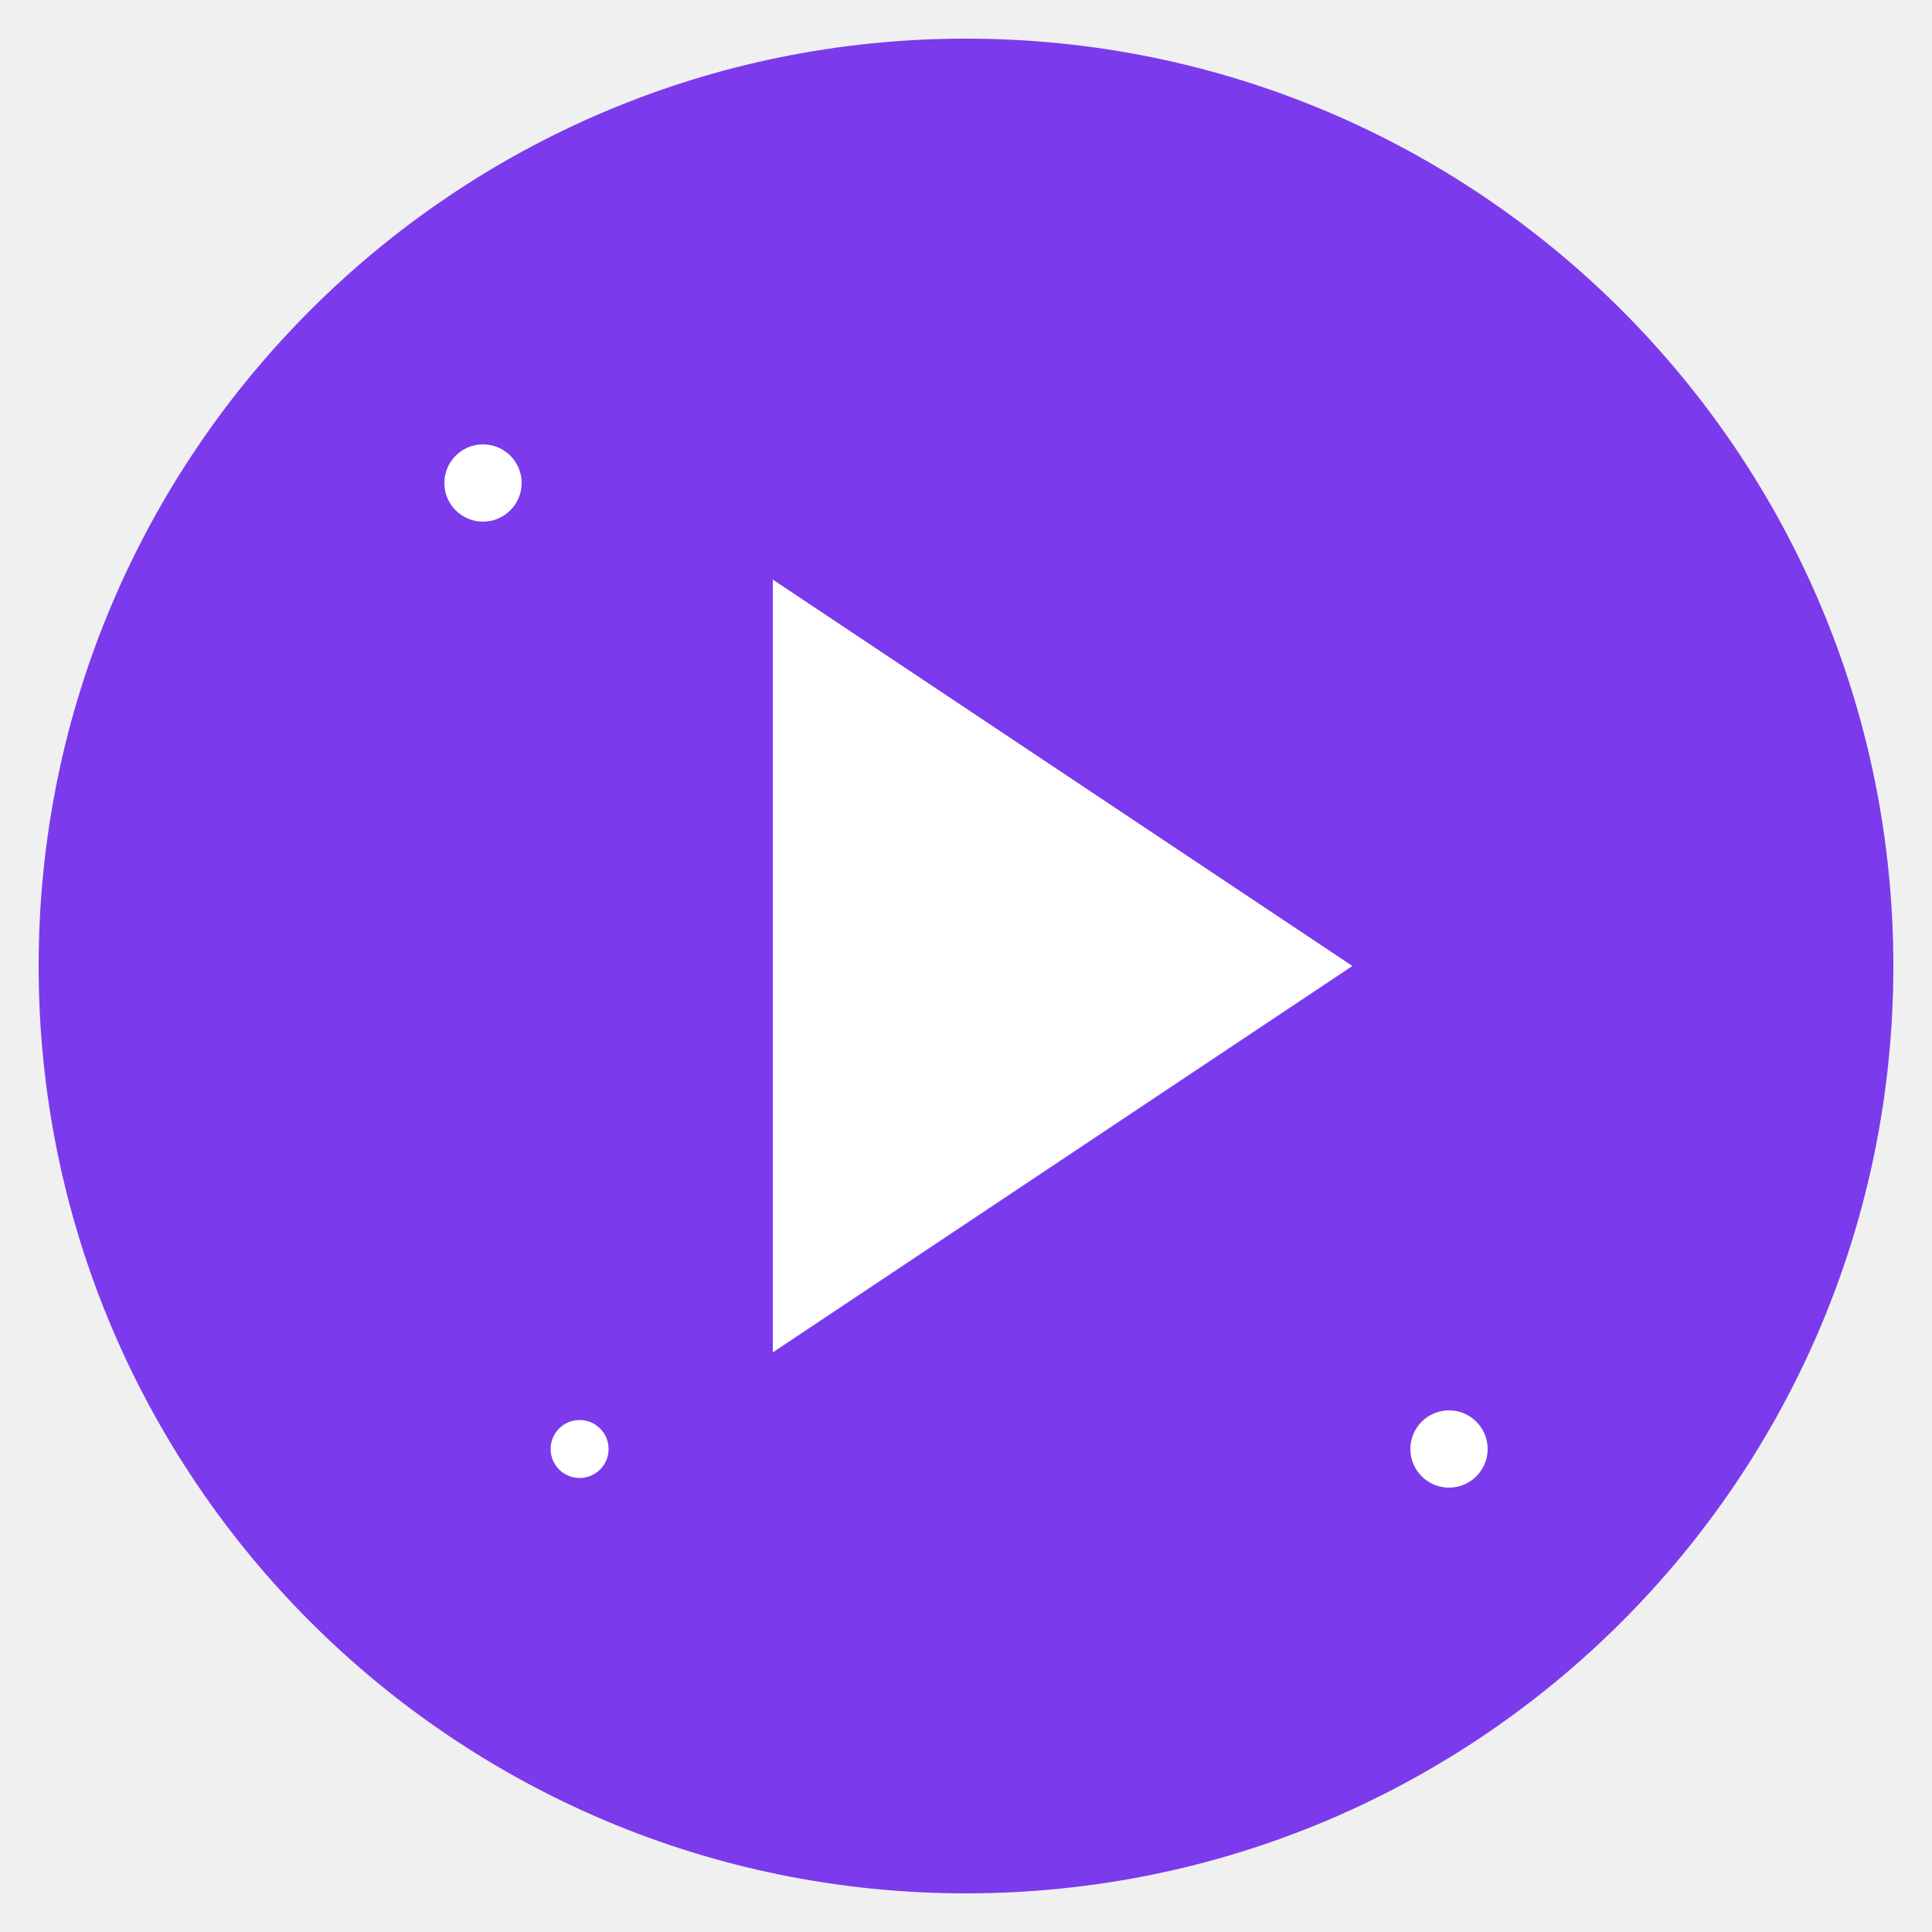
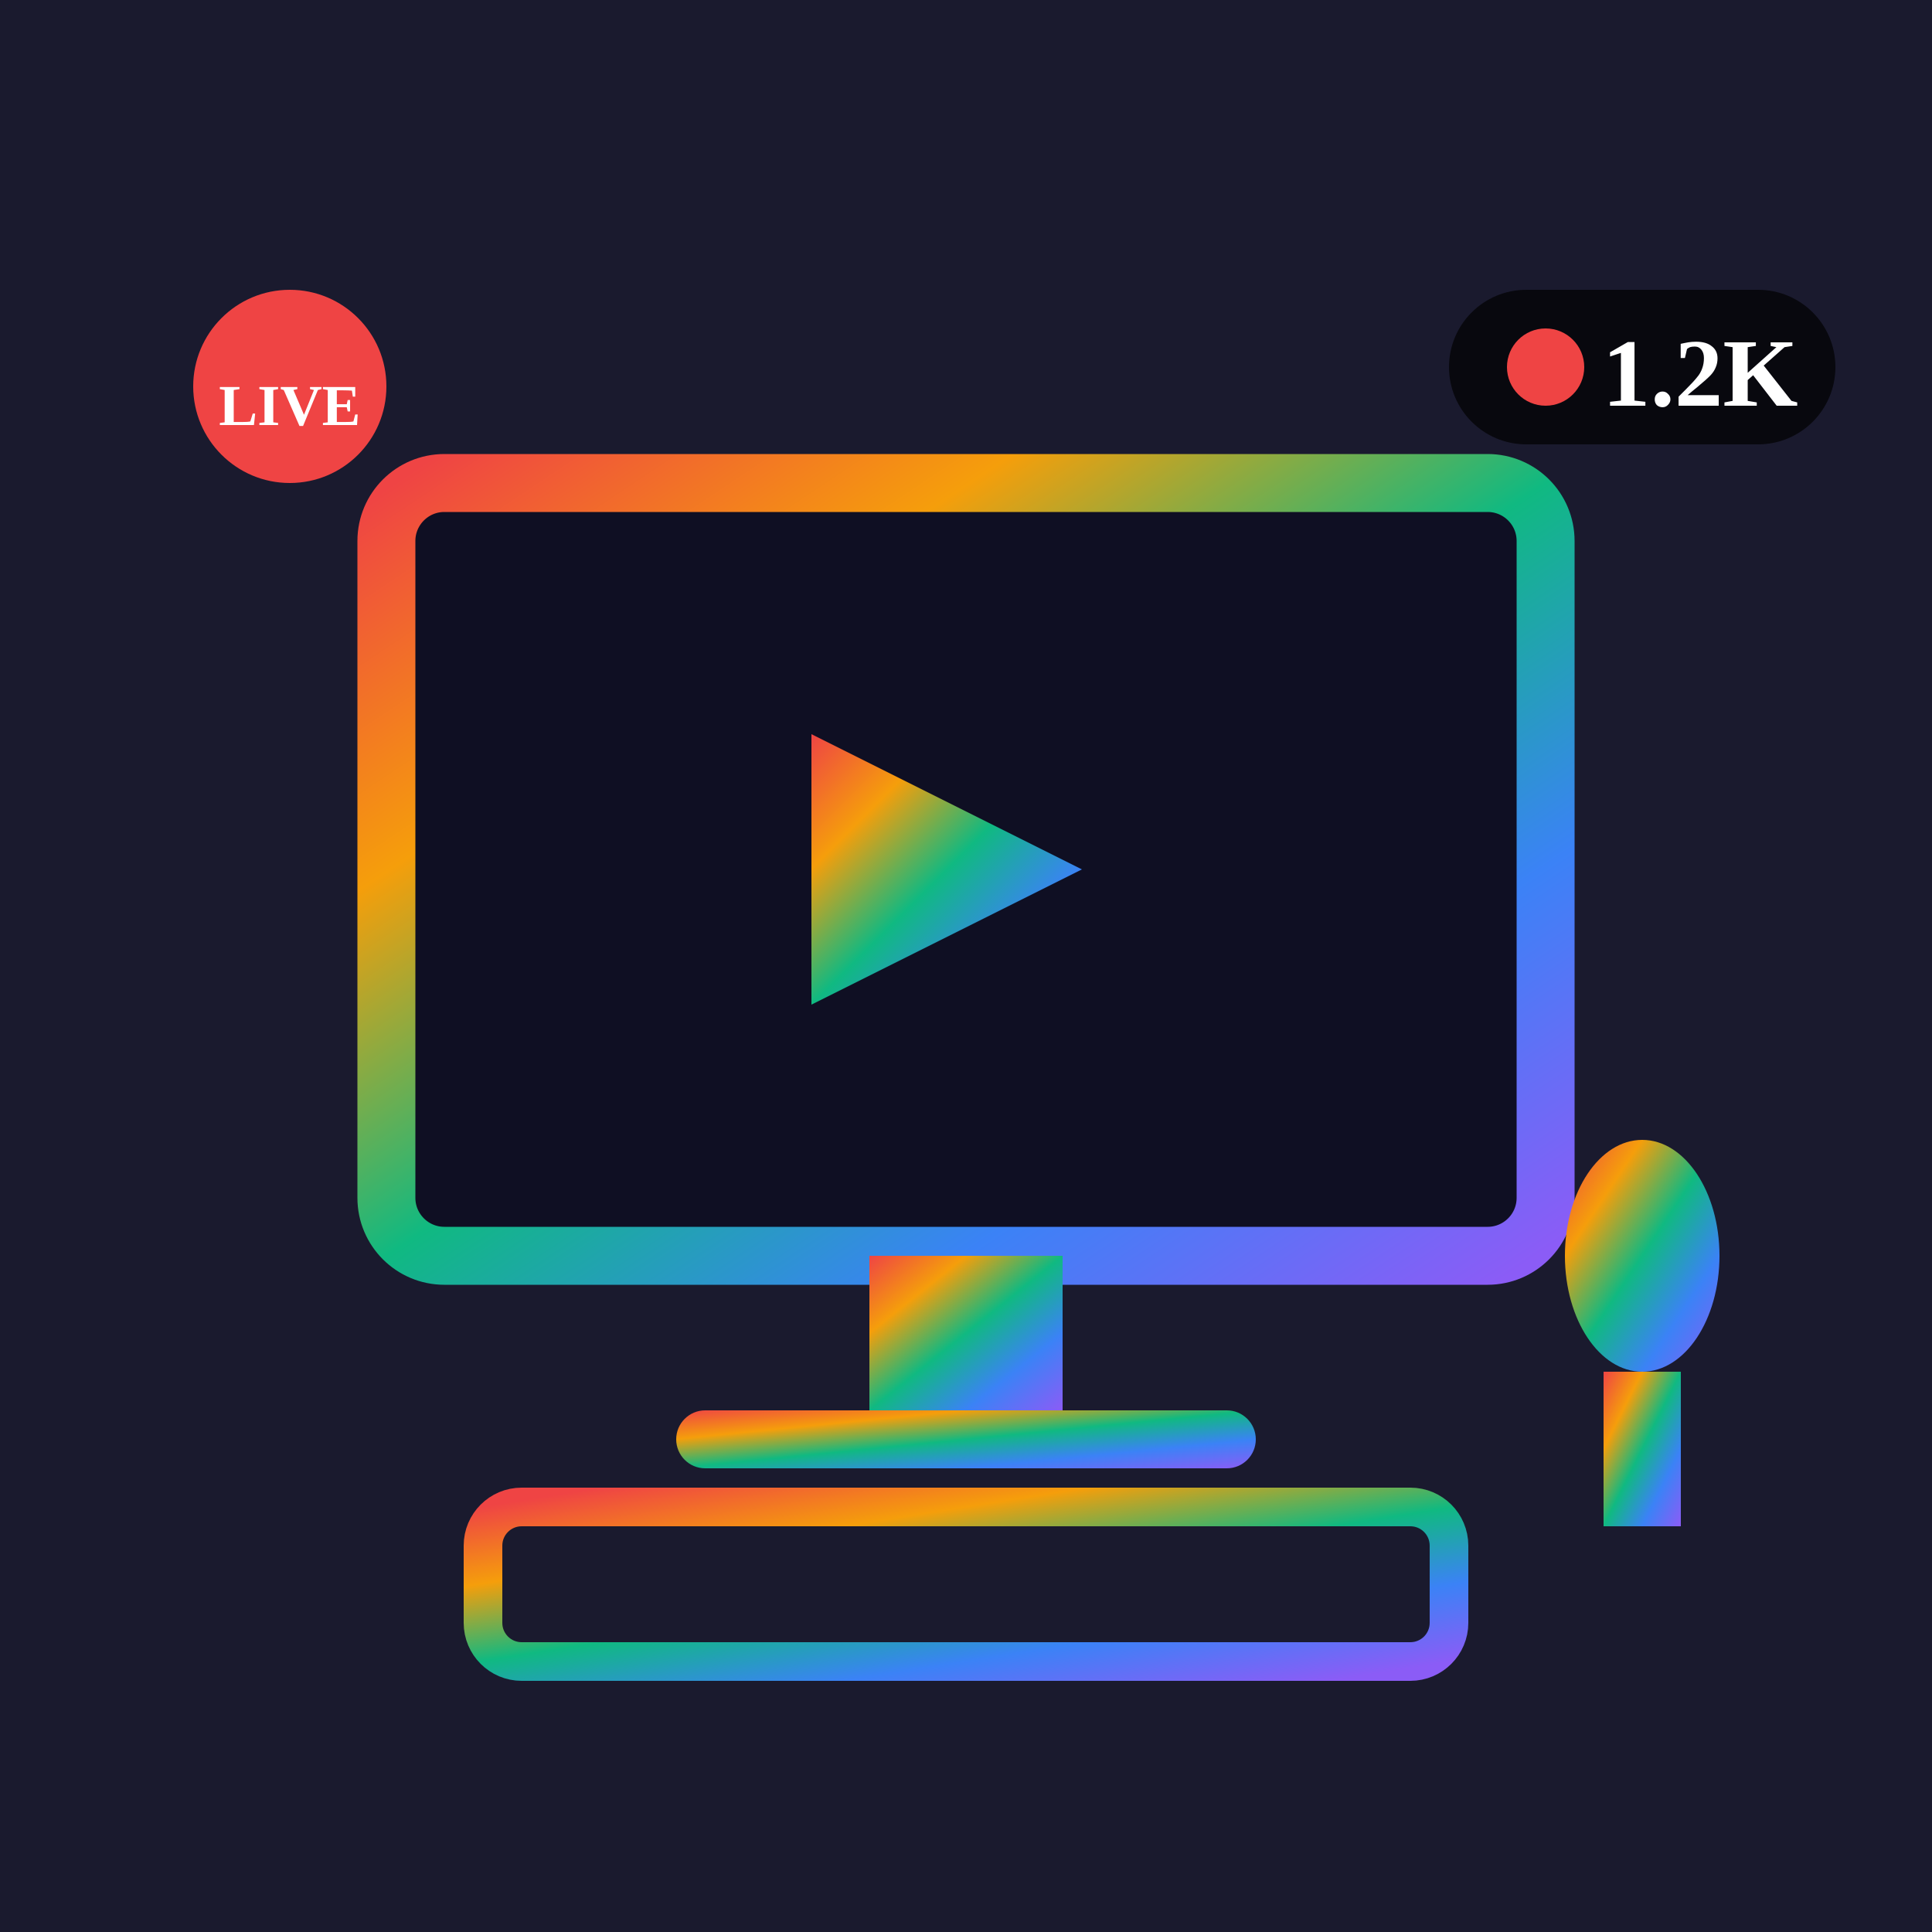
<svg xmlns="http://www.w3.org/2000/svg" viewBox="0 0 100 100">
-   <circle cx="50" cy="50" r="48" fill="#7c3aed" />
-   <path d="M 40 30 L 40 70 L 70 50 Z" fill="#ffffff" />
-   <path d="M 65 15 A 8 8 0 1 0 65 35 A 10 10 0 1 1 65 15" fill="#ffffff" opacity="0.7" />
-   <circle cx="25" cy="25" r="2" fill="#ffffff" />
-   <circle cx="30" cy="75" r="1.5" fill="#ffffff" />
-   <circle cx="75" cy="75" r="2" fill="#ffffff" />
+   <defs>
+     <linearGradient id="rgbGrad" x1="0%" y1="0%" x2="100%" y2="100%">
+       <stop offset="0%" style="stop-color:#ef4444;stop-opacity:1" />
+       <stop offset="25%" style="stop-color:#f59e0b;stop-opacity:1" />
+       <stop offset="50%" style="stop-color:#10b981;stop-opacity:1" />
+       <stop offset="75%" style="stop-color:#3b82f6;stop-opacity:1" />
+       <stop offset="100%" style="stop-color:#8b5cf6;stop-opacity:1" />
+     </linearGradient>
+   </defs>
+   <rect width="100" height="100" fill="#1a1a2e" />
+   <rect x="20" y="25" width="60" height="40" rx="3" fill="#0f0f23" stroke="url(#rgbGrad)" stroke-width="3" />
+   <path d="M 42 38 L 42 52 L 56 45 Z" fill="url(#rgbGrad)" />
+   <rect x="45" y="65" width="10" height="8" fill="url(#rgbGrad)" />
+   <rect x="35" y="73" width="30" height="3" rx="1.5" fill="url(#rgbGrad)" />
+   <rect x="25" y="78" width="50" height="8" rx="2" fill="#1a1a2e" stroke="url(#rgbGrad)" stroke-width="2" />
+   <line x1="30" y1="82" x2="70" y2="82" stroke="url(#rgbGrad)" stroke-width="1" opacity="0.8" />
+   <ellipse cx="85" cy="65" rx="4" ry="6" fill="url(#rgbGrad)" />
+   <rect x="83" y="71" width="4" height="8" fill="url(#rgbGrad)" />
+   <circle cx="15" cy="20" r="5" fill="#ef4444" />
+   <text x="15" y="22" font-size="3" fill="#ffffff" text-anchor="middle" font-weight="bold">LIVE</text>
+   <rect x="75" y="15" width="20" height="8" rx="4" fill="#000000" opacity="0.7" />
+   <circle cx="80" cy="19" r="2" fill="#ef4444" />
+   <text x="88" y="21" font-size="5" fill="#ffffff" text-anchor="middle" font-weight="bold">1.2K</text>
</svg>
